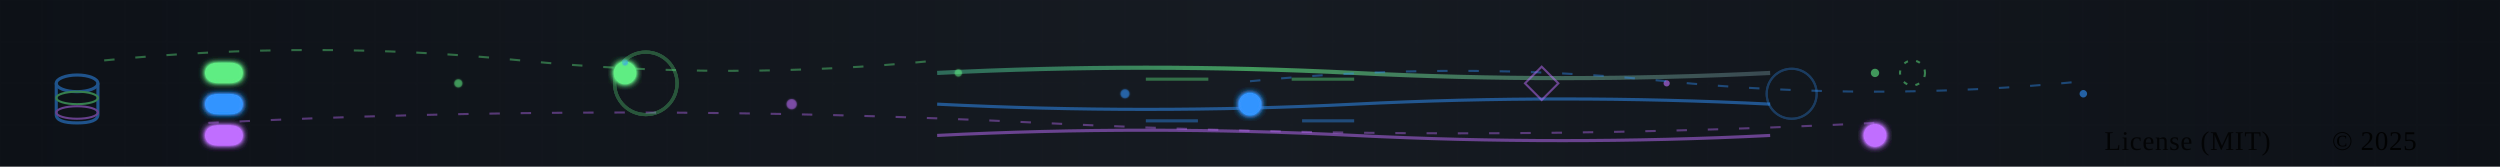
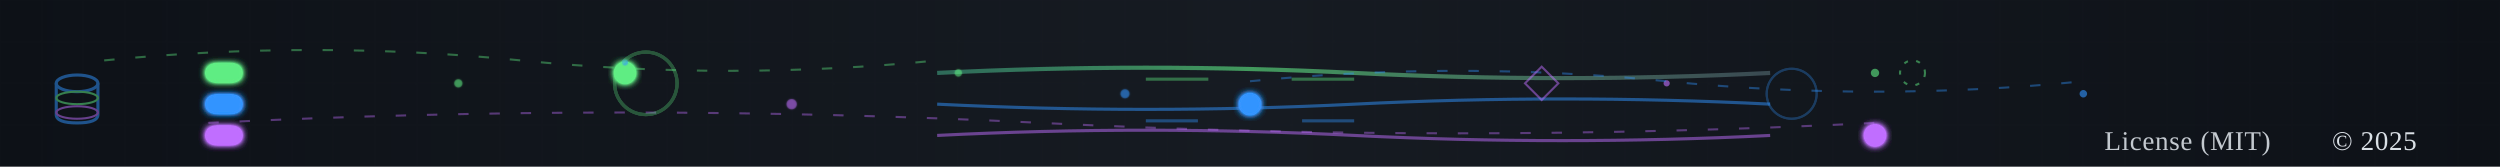
<svg xmlns="http://www.w3.org/2000/svg" width="1200" height="80" viewBox="0 0 1200 80" role="img" aria-label="Data Stream Footer">
  <defs>
    <linearGradient id="bgStream04F" x1="0%" y1="0%" x2="100%" y2="0%">
      <stop offset="0%" style="stop-color:#0d1117;stop-opacity:1">

      </stop>
      <stop offset="50%" style="stop-color:#161b22;stop-opacity:1" />
      <stop offset="100%" style="stop-color:#0d1117;stop-opacity:1">

      </stop>
    </linearGradient>
    <linearGradient id="dataGlow04F" x1="0%" y1="0%" x2="100%" y2="0%">
      <stop offset="0%" style="stop-color:#3094FF;stop-opacity:0">

      </stop>
      <stop offset="50%" style="stop-color:#5FED83;stop-opacity:1">

      </stop>
      <stop offset="100%" style="stop-color:#C06EFF;stop-opacity:0">

      </stop>
    </linearGradient>
    <filter id="dataGlowFilter04F" x="-50%" y="-50%" width="200%" height="200%">
      <feGaussianBlur stdDeviation="2" result="blur" />
      <feColorMatrix in="blur" type="matrix" values="1 0 0 0 0  0 1 0 0 0  0 0 1 0 0  0 0 0 5 0" result="glow" />
      <feMerge>
        <feMergeNode in="glow" />
        <feMergeNode in="SourceGraphic" />
      </feMerge>
    </filter>
    <pattern id="gridPattern04F" x="0" y="0" width="20" height="20" patternUnits="userSpaceOnUse">
      <rect width="20" height="20" fill="none" stroke="#30363d" stroke-width="0.3" opacity="0.2" />
    </pattern>
  </defs>
  <style>
    @media (prefers-color-scheme: dark) {
      .text-link { fill: #c9d1d9; font-family: 'SF Pro Text', -apple-system, BlinkMacSystemFont, 'Segoe UI', 'Roboto', 'Helvetica Neue', Arial, sans-serif; font-weight: 500; }
      .divider { stroke: #30363d; }
    }
    @media (prefers-color-scheme: light) {
      .text-link { fill: #1f2328; font-family: 'SF Pro Text', -apple-system, BlinkMacSystemFont, 'Segoe UI', 'Roboto', 'Helvetica Neue', Arial, sans-serif; font-weight: 500; }
      .divider { stroke: #d0d7de; }
    }

    .link { font-size: 13px; letter-spacing: 0.3px; }

    .data-packet {
      animation: packet-flow 2.5s linear infinite;
    }
    @keyframes packet-flow {
      0% { opacity: 0; transform: translateX(0); }
      10% { opacity: 1; }
      90% { opacity: 1; }
      100% { opacity: 0; transform: translateX(2000.0px); }
    }

    .stream-wave {
      stroke-dasharray: 400;
      stroke-dashoffset: 400;
      animation: wave-flow 4s linear infinite;
    }
    @keyframes wave-flow {
      to { stroke-dashoffset: 0; }
    }

    .data-pulse {
      animation: data-beat 2s cubic-bezier(0.4, 0, 0.6, 1) infinite;
    }
    @keyframes data-beat {
      0%, 100% { opacity: 0.3; r: 4; }
      50% { opacity: 1; r: 6; }
    }

    @media (prefers-reduced-motion: reduce) { * { animation: none !important; } }

    /* Enhanced particle effects */
    .particle {
      animation: particle-float 4s ease-in-out infinite;
      filter: blur(0.5px);
    }
    @keyframes particle-float {
      0%, 100% { opacity: 0; transform: translateY(0) translateX(0) scale(0); }
      25% { opacity: 0.8; transform: translateY(-20px) translateX(-10px) scale(1.5); }
      50% { opacity: 1; transform: translateY(-40px) translateX(5px) scale(2); }
      75% { opacity: 0.6; transform: translateY(-30px) translateX(15px) scale(1.8); }
    }

    .particle-2 {
      animation: particle-spin 5s linear infinite;
    }
    @keyframes particle-spin {
      0% { opacity: 0; transform: rotate(0deg) translateX(20px) scale(0); }
      50% { opacity: 1; transform: rotate(180deg) translateX(40px) scale(2); }
      100% { opacity: 0; transform: rotate(360deg) translateX(20px) scale(0); }
    }

    /* Wave effects */
    .wave-line {
      stroke-dasharray: 5 10;
      animation: wave-flow 3s linear infinite;
    }
    @keyframes wave-flow {
      to { stroke-dashoffset: -100; }
    }

    /* Glow pulse on text */
    .text-link {
      animation: text-glow 3s ease-in-out infinite;
    }
    @keyframes text-glow {
      0%, 100% { opacity: 0.7; filter: drop-shadow(0 0 0px transparent); }
      50% { opacity: 1; filter: drop-shadow(0 0 8px rgba(95, 237, 131, 0.6)); }
    }

    /* Rotating elements */
    .rotate-slow {
      animation: rotate-360 20s linear infinite;
      transform-origin: center;
    }
    @keyframes rotate-360 {
      to { transform: rotate(360deg); }
    }

    /* Shimmer effect */
    .shimmer {
      animation: shimmer-pass 4s ease-in-out infinite;
    }
    @keyframes shimmer-pass {
      0%, 100% { opacity: 0.3; }
      50% { opacity: 1; }
    }

    /* Ripple effect */
    .ripple {
      animation: ripple-expand 3s ease-out infinite;
      transform-origin: center;
    }
    @keyframes ripple-expand {
      0% { opacity: 1; transform: scale(0.5); }
      100% { opacity: 0; transform: scale(3); }
    }

    </style>
  <rect width="1200" height="80" fill="url(#bgStream04F)" />
  <rect width="1200" height="80" fill="url(#gridPattern04F)" opacity="0.4" />
  <line x1="0" y1="1" x2="1200" y2="1" class="divider" stroke-width="2" />
  <path class="stream-wave" d="M 50 35 Q 150 30, 250 35 T 450 35 T 650 35 T 850 35 T 1050 35 L 1150 35" fill="none" stroke="url(#dataGlow04F)" stroke-width="2" opacity="0.6" style="animation-delay: 0s" />
  <path class="stream-wave" d="M 50 50 Q 150 55, 250 50 T 450 50 T 650 50 T 850 50 T 1050 50 L 1150 50" fill="none" stroke="#3094FF" stroke-width="1.5" opacity="0.5" style="animation-delay: 0.5s" />
  <path class="stream-wave" d="M 50 65 Q 150 60, 250 65 T 450 65 T 650 65 T 850 65 T 1050 65 L 1150 65" fill="none" stroke="#C06EFF" stroke-width="1.5" opacity="0.5" style="animation-delay: 1s" />
  <g filter="url(#dataGlowFilter04F)">
    <rect class="data-packet" x="100" y="32" width="15" height="6" rx="2" fill="#5FED83" style="animation-delay: 0s" />
    <rect class="data-packet" x="100" y="47" width="15" height="6" rx="2" fill="#3094FF" style="animation-delay: 0.7s" />
    <rect class="data-packet" x="100" y="62" width="15" height="6" rx="2" fill="#C06EFF" style="animation-delay: 1.4s" />
  </g>
  <circle class="data-pulse" cx="300" cy="35" r="4" fill="#5FED83" filter="url(#dataGlowFilter04F)" style="animation-delay: 0s" />
  <circle class="data-pulse" cx="600" cy="50" r="4" fill="#3094FF" filter="url(#dataGlowFilter04F)" style="animation-delay: 0.6s" />
  <circle class="data-pulse" cx="900" cy="65" r="4" fill="#C06EFF" filter="url(#dataGlowFilter04F)" style="animation-delay: 1.2s" />
  <g transform="translate(25, 30)" opacity="0.5">
    <ellipse cx="12" cy="10" rx="10" ry="4" fill="none" stroke="#3094FF" stroke-width="1.5" />
    <path d="M 2 10 L 2 25 Q 2 29, 12 29 Q 22 29, 22 25 L 22 10" fill="none" stroke="#3094FF" stroke-width="1.5" />
    <ellipse cx="12" cy="17" rx="10" ry="3" fill="none" stroke="#5FED83" stroke-width="1" />
    <ellipse cx="12" cy="24" rx="10" ry="3" fill="none" stroke="#C06EFF" stroke-width="1" />
  </g>
-   <text x="1050" y="72" text-anchor="middle" class="link text-link" font-size="11px" opacity="0.8">License (MIT)</text>
-   <text x="1160" y="72" text-anchor="end" class="link text-link" font-size="11px" opacity="0.9">© 2025</text>
+   <text x="1050" y="72" text-anchor="middle" class="link text-link" font-size="11px" opacity="0.8" fill="#f0f6fc">License (MIT)</text>
+   <text x="1160" y="72" text-anchor="end" class="link text-link" font-size="11px" opacity="0.9" fill="#f0f6fc">© 2025</text>
  <g opacity="0.6">
    <circle class="particle" cx="220" cy="40" r="2" fill="#5FED83" style="animation-delay: 0s" />
    <circle class="particle" cx="300" cy="30" r="1.5" fill="#3094FF" style="animation-delay: 0.5s" />
    <circle class="particle" cx="380" cy="50" r="2.5" fill="#C06EFF" style="animation-delay: 1s" />
    <circle class="particle" cx="460" cy="35" r="1.8" fill="#5FED83" style="animation-delay: 1.5s" />
    <circle class="particle" cx="540" cy="45" r="2.2" fill="#3094FF" style="animation-delay: 2s" />
    <circle class="particle-2" cx="800" cy="40" r="1.5" fill="#C06EFF" style="animation-delay: 0.3s" />
    <circle class="particle-2" cx="900" cy="35" r="2" fill="#5FED83" style="animation-delay: 0.8s" />
    <circle class="particle-2" cx="1000" cy="45" r="1.8" fill="#3094FF" style="animation-delay: 1.3s" />
  </g>
  <g opacity="0.4">
    <path class="wave-line" d="M 50 29 Q 150 19, 250 29 T 450 29" stroke="#5FED83" stroke-width="1" fill="none" style="animation-delay: 0s" />
    <path class="wave-line" d="M 600 39 Q 700 29, 800 39 T 1000 39" stroke="#3094FF" stroke-width="1" fill="none" style="animation-delay: 0.7s" />
    <path class="wave-line" d="M 100 59 Q 300 49, 500 59 T 900 59" stroke="#C06EFF" stroke-width="1" fill="none" style="animation-delay: 1.4s" />
  </g>
  <g opacity="0.3">
    <circle class="ripple" cx="310" cy="40" r="15" stroke="#5FED83" stroke-width="1.5" fill="none" style="animation-delay: 0s" />
    <circle class="ripple" cx="310" cy="40" r="15" stroke="#5FED83" stroke-width="1.5" fill="none" style="animation-delay: 1s" />
    <circle class="ripple" cx="310" cy="40" r="15" stroke="#5FED83" stroke-width="1.5" fill="none" style="animation-delay: 2s" />
    <circle class="ripple" cx="860" cy="45" r="12" stroke="#3094FF" stroke-width="1" fill="none" style="animation-delay: 0.5s" />
    <circle class="ripple" cx="860" cy="45" r="12" stroke="#3094FF" stroke-width="1" fill="none" style="animation-delay: 1.5s" />
  </g>
  <g opacity="0.5">
    <g class="rotate-slow" transform="translate(740, 40)">
      <path d="M -8 0 L 0 -8 L 8 0 L 0 8 Z" fill="none" stroke="#C06EFF" stroke-width="1" />
    </g>
    <g class="rotate-slow" transform="translate(918, 35)" style="animation-direction: reverse;">
      <circle cx="0" cy="0" r="6" fill="none" stroke="#5FED83" stroke-width="1" stroke-dasharray="2 4" />
    </g>
  </g>
  <g opacity="0.4">
    <line class="shimmer" x1="550" y1="38" x2="580" y2="38" stroke="#5FED83" stroke-width="1.5" style="animation-delay: 0s" />
    <line class="shimmer" x1="620" y1="38" x2="650" y2="38" stroke="#5FED83" stroke-width="1.5" style="animation-delay: 0.3s" />
    <line class="shimmer" x1="550" y1="58" x2="575" y2="58" stroke="#3094FF" stroke-width="1.5" style="animation-delay: 0.6s" />
    <line class="shimmer" x1="625" y1="58" x2="650" y2="58" stroke="#3094FF" stroke-width="1.5" style="animation-delay: 0.9s" />
  </g>
</svg>
